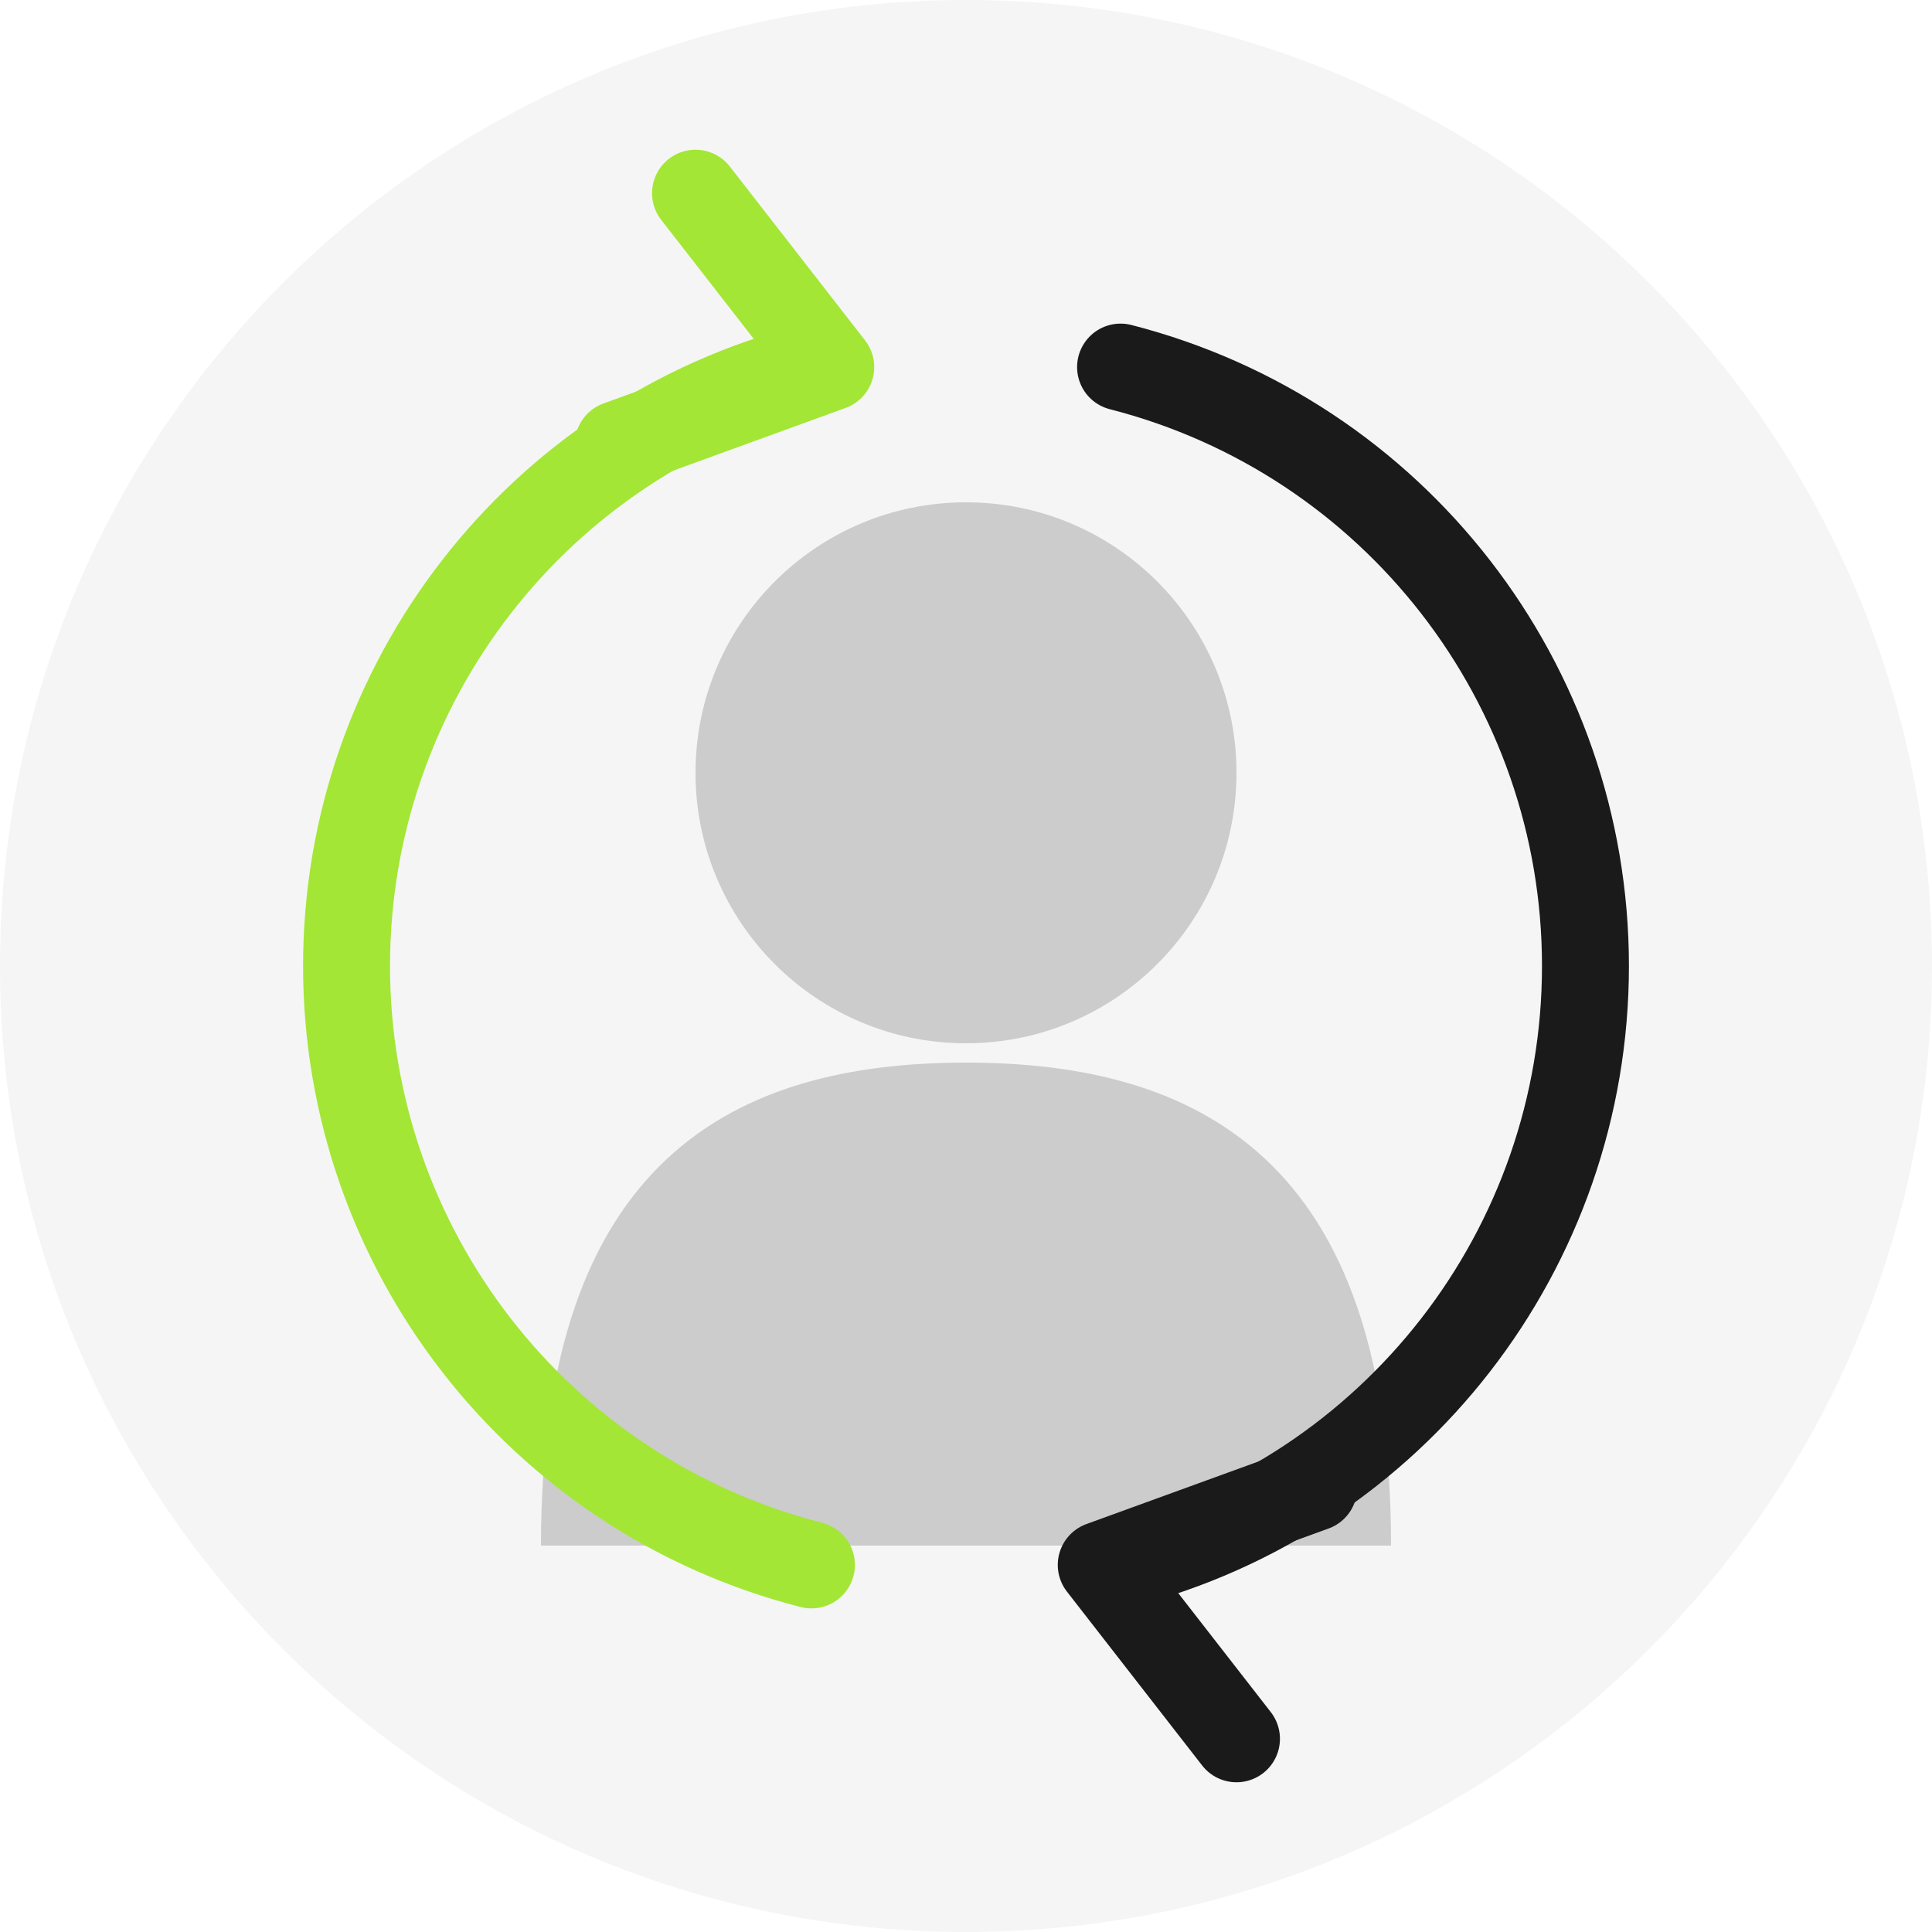
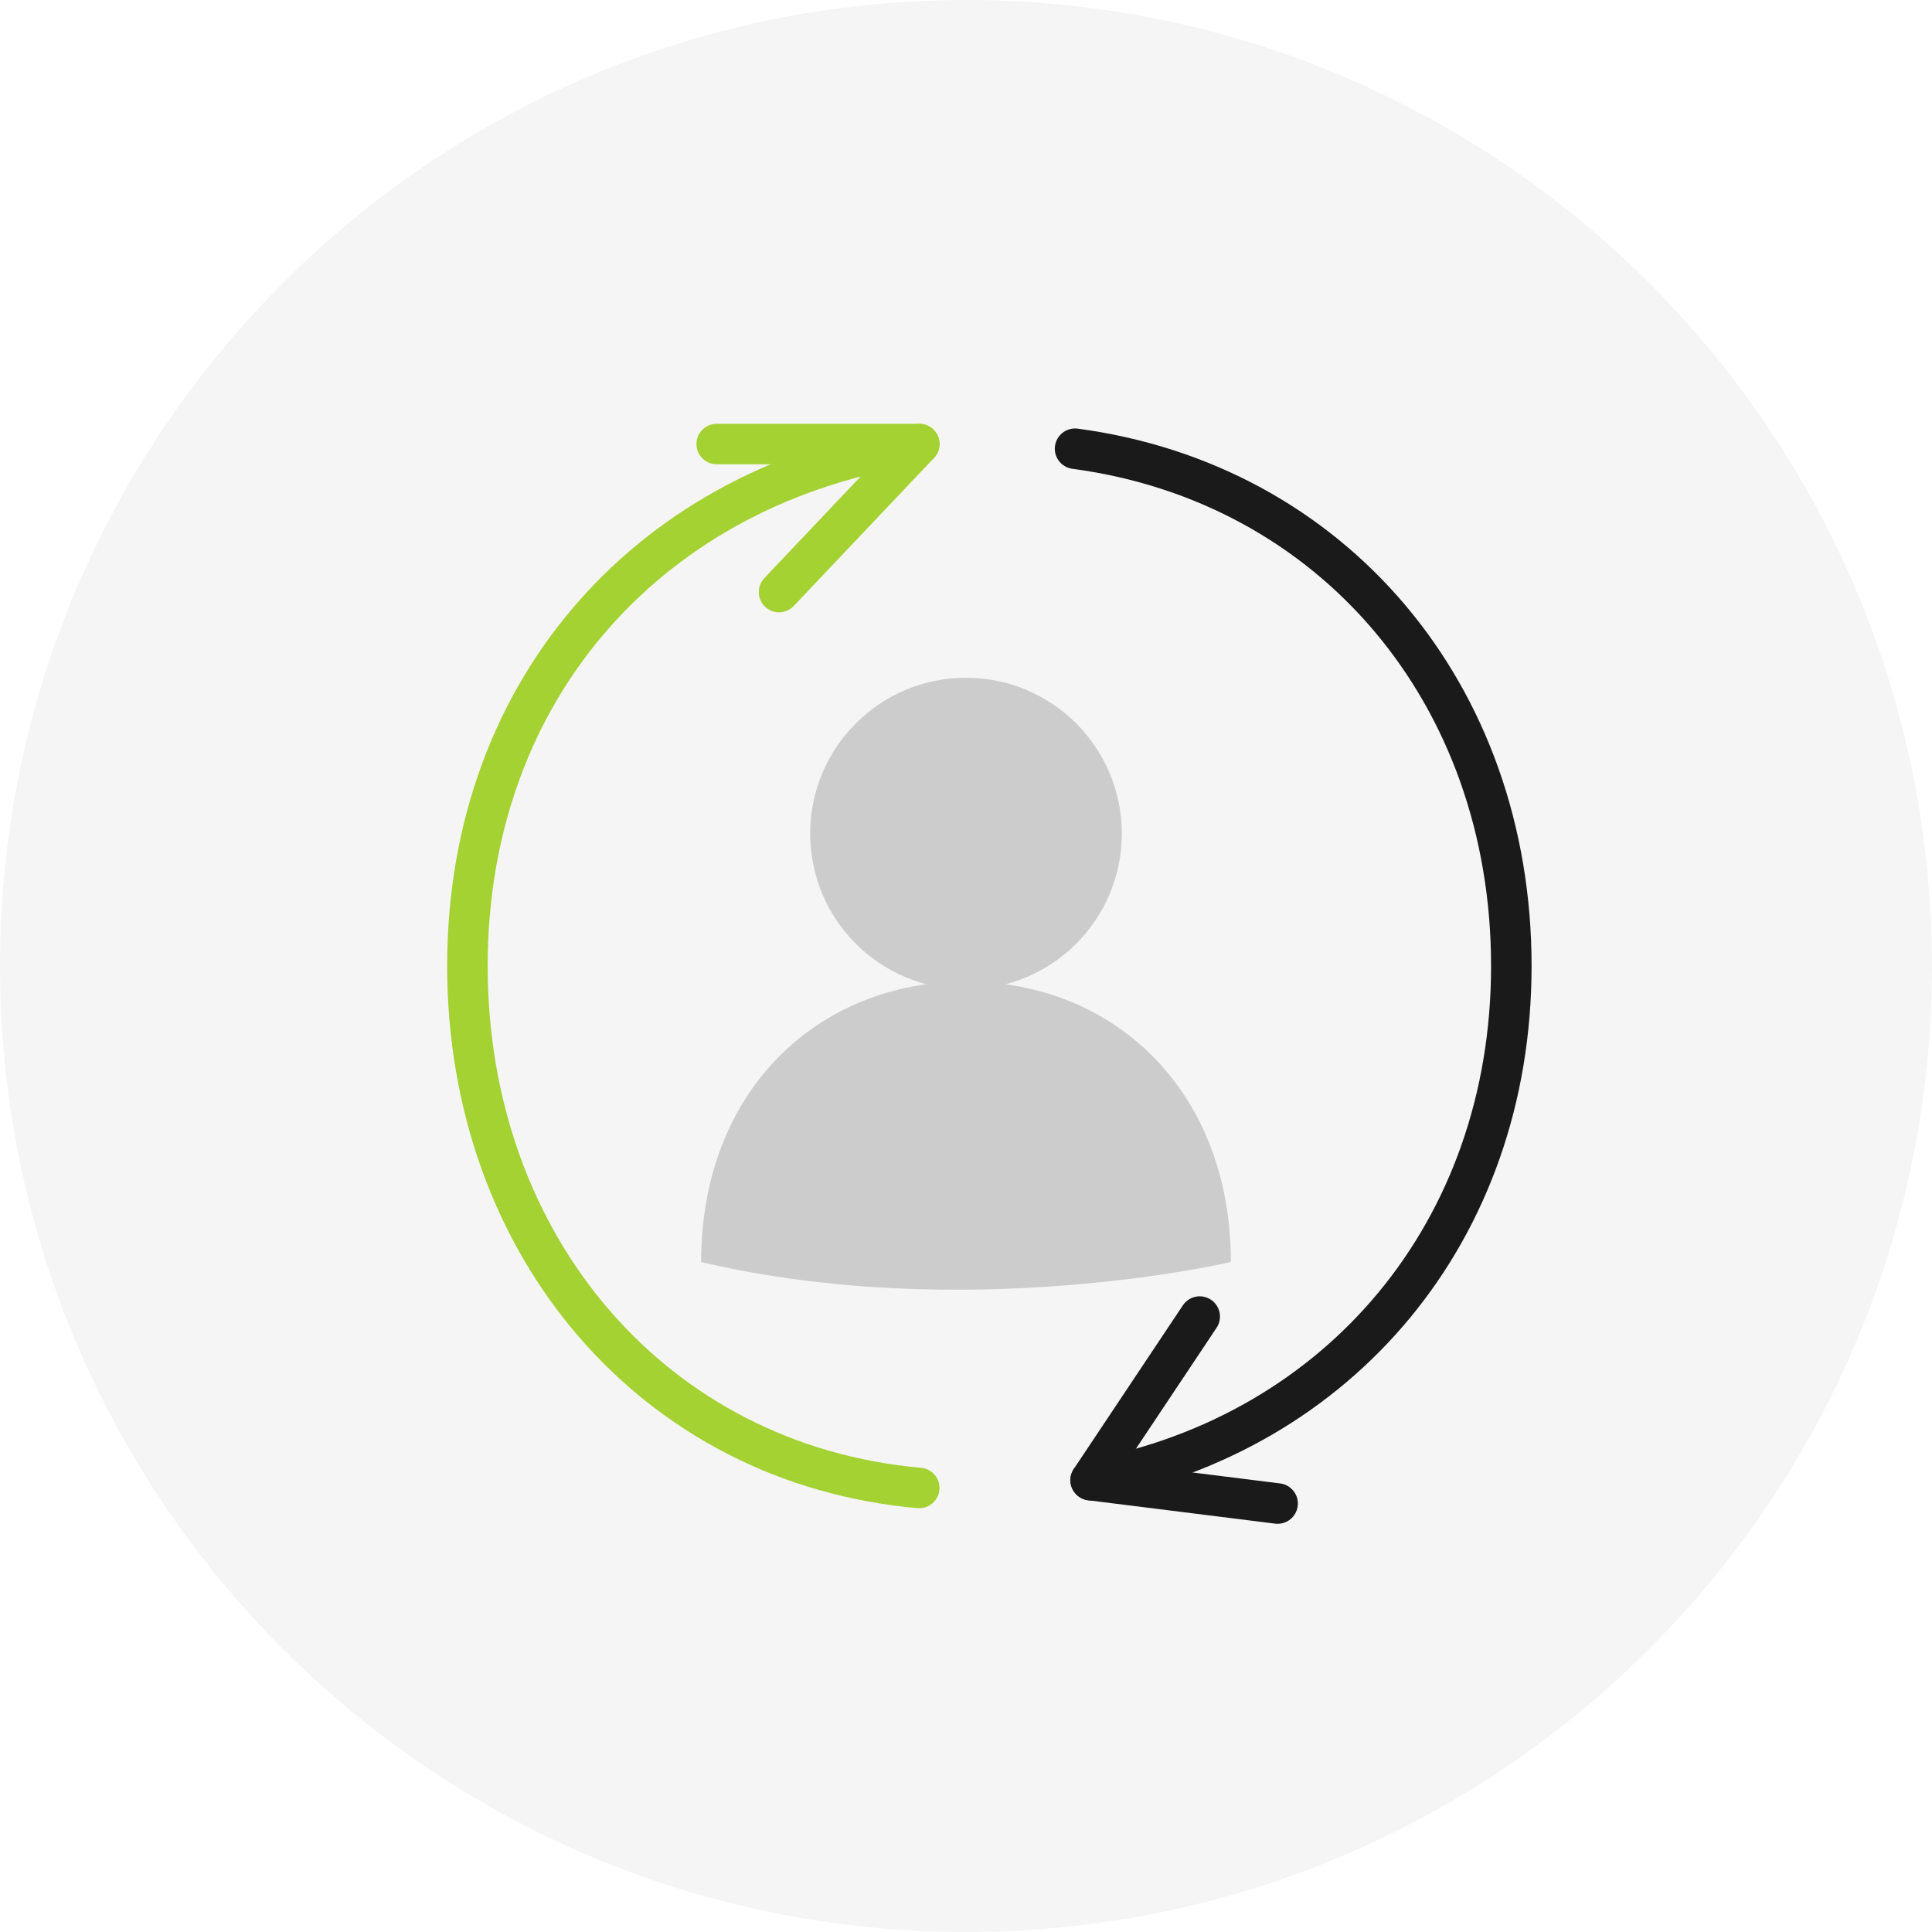
- <svg xmlns="http://www.w3.org/2000/svg" viewBox="0 0 100 100">
-   <circle cx="50" cy="50" r="50" fill="#f5f5f5" />
-   <circle cx="50" cy="40" r="14" fill="#cccccc" />
-   <path d="M 28 80 C 28 60, 38 55, 50 55 C 62 55, 72 60, 72 80 Z" fill="#cccccc" />
-   <g stroke="#a3e635" stroke-width="4.5" stroke-linecap="round" stroke-linejoin="round" fill="none">
-     <path d="M 42 81 A 32 32 0 0 1 42 19" />
-     <path d="M 32 23 L 43 19 L 36 10" />
-   </g>
-   <g stroke="#1a1a1a" stroke-width="4.5" stroke-linecap="round" stroke-linejoin="round" fill="none" transform="rotate(180 50 50)">
-     <path d="M 42 81 A 32 32 0 0 1 42 19" />
-     <path d="M 32 23 L 43 19 L 36 10" />
-   </g>
+ <svg xmlns="http://www.w3.org/2000/svg" viewBox="0 0 1240 1240">
+   <circle cx="620" cy="620" r="620" fill="#f5f5f5" />
+   <circle cx="620" cy="535" r="100" fill="#cccccc" />
+   <path d="M 450 810            C 450 700 525 630 620 630            C 715 630 790 700 790 810            L 790 810            C 790 810 620 850 450 810            Z" fill="#cccccc" />
+   <path d="M 590 955            C 420 940 300 800 300 620            C 300 440 420 310 590 285" fill="none" stroke="#a4d233" stroke-width="26" stroke-linecap="round" />
+   <path d="M 460 285 L 590 285 L 500 380" fill="none" stroke="#a4d233" stroke-width="26" stroke-linecap="round" stroke-linejoin="round" />
+   <path d="M 690 288            C 855 310 970 445 970 620            C 970 790 860 920 700 950" fill="none" stroke="#1a1a1a" stroke-width="26" stroke-linecap="round" />
+   <path d="M 820 965 L 700 950 L 770 845" fill="none" stroke="#1a1a1a" stroke-width="26" stroke-linecap="round" stroke-linejoin="round" />
</svg>
